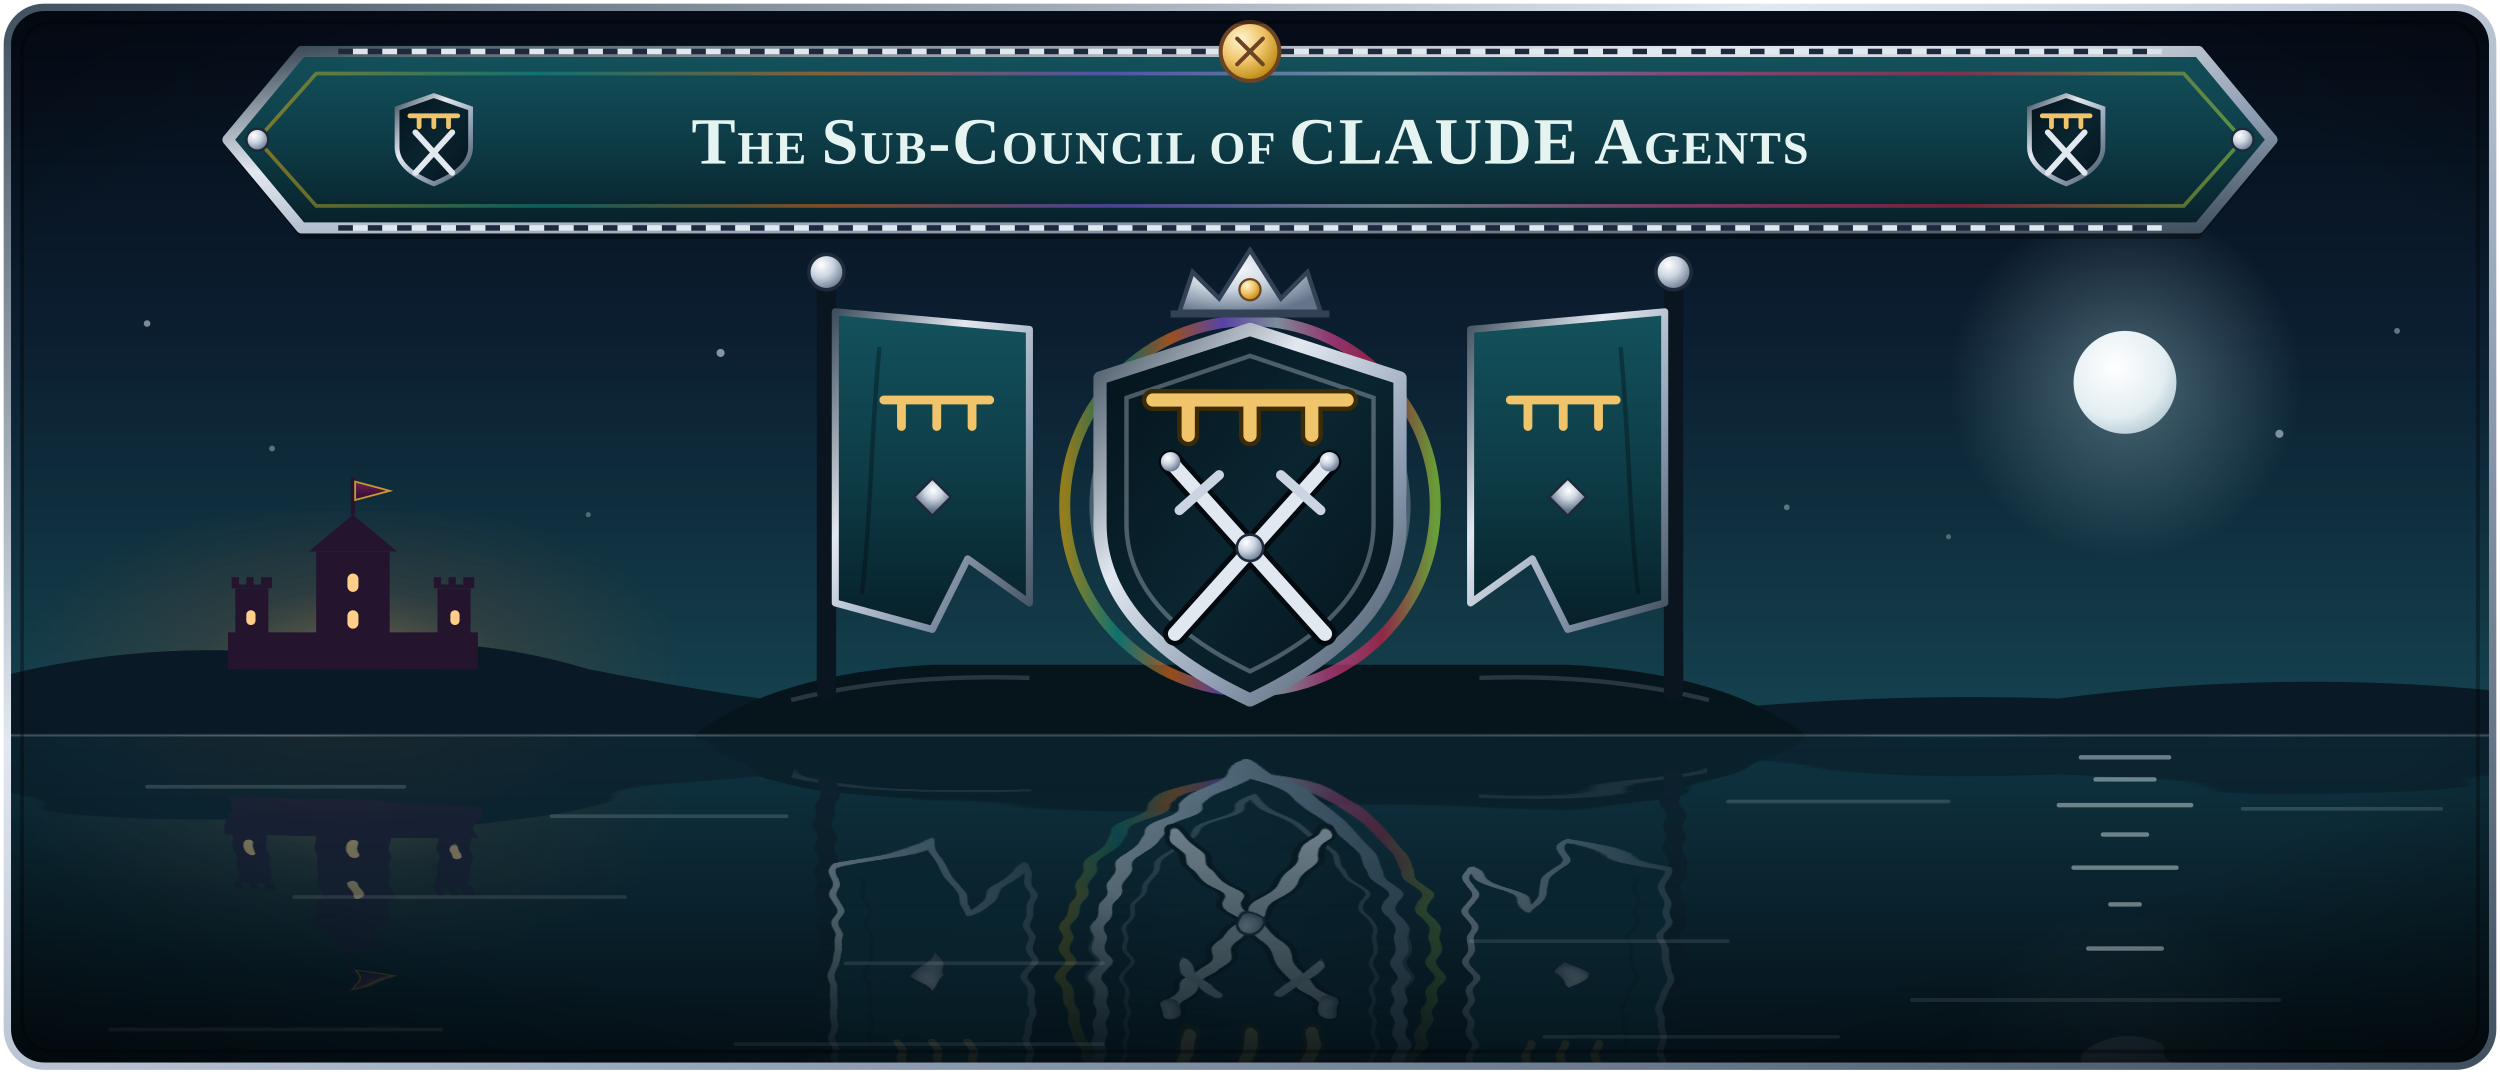
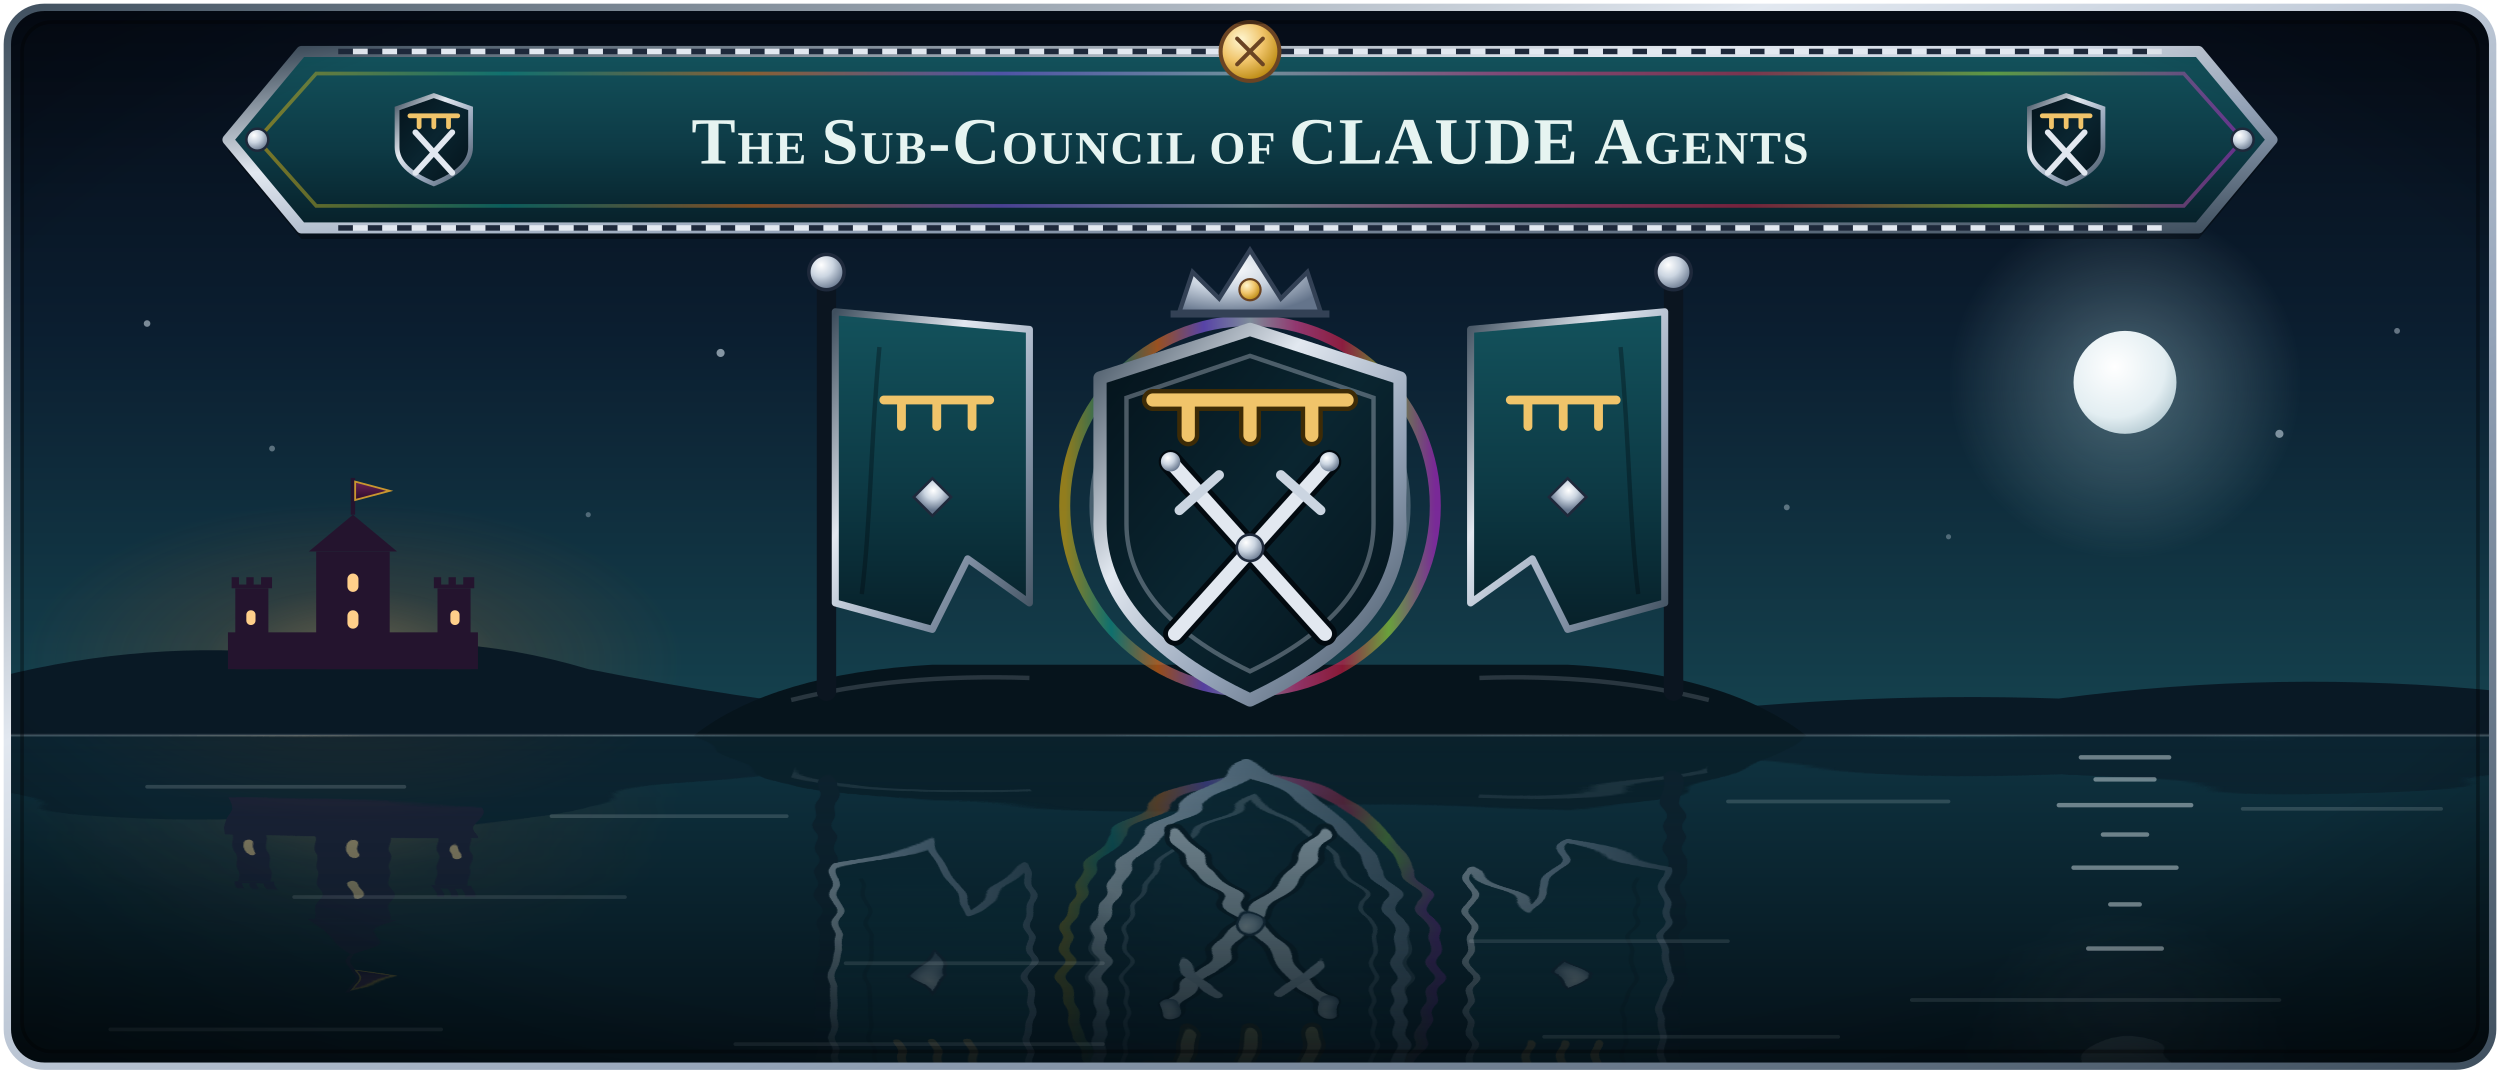
<svg xmlns="http://www.w3.org/2000/svg" width="680" height="292" viewBox="0 0 680 292" role="img" aria-label="Seal and banner of The Sub-Council of CLAUDE Agents">
  <defs>
    <linearGradient id="bnSky" x1="0" y1="0" x2="0" y2="1">
      <stop offset="0%" stop-color="#050b16" />
      <stop offset="45%" stop-color="#0b1e30" />
      <stop offset="100%" stop-color="#15434f" />
    </linearGradient>
    <linearGradient id="bnWater" x1="0" y1="0" x2="0" y2="1">
      <stop offset="0%" stop-color="#0f3442" />
      <stop offset="100%" stop-color="#040f16" />
    </linearGradient>
    <radialGradient id="bnMoonGlow" cx="0.5" cy="0.5" r="0.5">
      <stop offset="0%" stop-color="#bfe6ee" stop-opacity="0.35" />
      <stop offset="100%" stop-color="#bfe6ee" stop-opacity="0" />
    </radialGradient>
    <radialGradient id="bnMoon" cx="40%" cy="35%" r="70%">
      <stop offset="0%" stop-color="#ffffff" />
      <stop offset="70%" stop-color="#e3eef2" />
      <stop offset="100%" stop-color="#b6cbd3" />
    </radialGradient>
    <radialGradient id="bnLiegeGlow" cx="0.5" cy="0.5" r="0.5">
      <stop offset="0%" stop-color="#ffb968" stop-opacity="0.4" />
      <stop offset="45%" stop-color="#d0641f" stop-opacity="0.14" />
      <stop offset="100%" stop-color="#d0641f" stop-opacity="0" />
    </radialGradient>
    <linearGradient id="bnSilver" x1="0%" y1="0%" x2="100%" y2="100%">
      <stop offset="0%" stop-color="#3f4f5e" />
      <stop offset="35%" stop-color="#e2e8f0" />
      <stop offset="65%" stop-color="#94a3b8" />
      <stop offset="100%" stop-color="#3f4f5e" />
    </linearGradient>
    <linearGradient id="bnRod" x1="0%" y1="0%" x2="0%" y2="100%">
      <stop offset="0%" stop-color="#f8fafc" />
      <stop offset="50%" stop-color="#94a3b8" />
      <stop offset="100%" stop-color="#334155" />
    </linearGradient>
    <linearGradient id="bnTide" x1="0" y1="0" x2="0" y2="1">
      <stop offset="0%" stop-color="#13525c" />
      <stop offset="55%" stop-color="#0d3a45" />
      <stop offset="100%" stop-color="#072029" />
    </linearGradient>
    <linearGradient id="bnCap" x1="0%" y1="0%" x2="100%" y2="100%">
      <stop offset="0%" stop-color="#04121a" />
      <stop offset="50%" stop-color="#0a2530" />
      <stop offset="100%" stop-color="#04121a" />
    </linearGradient>
    <linearGradient id="bnMembers" x1="0%" y1="0%" x2="100%" y2="0%">
      <stop offset="0%" stop-color="#eab308" />
-       <stop offset="14.29%" stop-color="#0d9488" />
-       <stop offset="28.57%" stop-color="#f97316" />
-       <stop offset="42.86%" stop-color="#8b5cf6" />
-       <stop offset="57.14%" stop-color="#cbd5e1" />
-       <stop offset="71.43%" stop-color="#ec4899" />
-       <stop offset="85.71%" stop-color="#e11d48" />
-       <stop offset="100%" stop-color="#a3e635" />
+       <stop offset="12.5%" stop-color="#0d9488" />
+       <stop offset="25%" stop-color="#f97316" />
+       <stop offset="37.5%" stop-color="#8b5cf6" />
+       <stop offset="50%" stop-color="#cbd5e1" />
+       <stop offset="62.5%" stop-color="#ec4899" />
+       <stop offset="75%" stop-color="#e11d48" />
+       <stop offset="87.5%" stop-color="#a3e635" />
+       <stop offset="100%" stop-color="#c026d3" />
    </linearGradient>
    <radialGradient id="bnGem" cx="35%" cy="30%" r="75%">
      <stop offset="0%" stop-color="#ffffff" />
      <stop offset="45%" stop-color="#cbd5e1" />
      <stop offset="100%" stop-color="#64748b" />
    </radialGradient>
    <radialGradient id="bnGold" cx="35%" cy="30%" r="75%">
      <stop offset="0%" stop-color="#fff6d0" />
      <stop offset="50%" stop-color="#f0c46a" />
      <stop offset="100%" stop-color="#b8860b" />
    </radialGradient>
    <linearGradient id="bnPlum" x1="0" y1="0" x2="0" y2="1">
      <stop offset="0%" stop-color="#6b2455" />
      <stop offset="100%" stop-color="#2b0b2d" />
    </linearGradient>
    <linearGradient id="bnFadeGrad" x1="0" y1="200" x2="0" y2="292" gradientUnits="userSpaceOnUse">
      <stop offset="0%" stop-color="#ffffff" stop-opacity="0.6" />
      <stop offset="100%" stop-color="#ffffff" stop-opacity="0.05" />
    </linearGradient>
    <mask id="bnFade" maskUnits="userSpaceOnUse" x="0" y="200" width="680" height="92">
      <rect x="0" y="200" width="680" height="92" fill="url(#bnFadeGrad)" />
    </mask>
    <filter id="bnRipple" filterUnits="userSpaceOnUse" x="0" y="196" width="680" height="96">
      <feTurbulence type="fractalNoise" baseFrequency="0.01 0.22" numOctaves="1" seed="11" result="noise" />
      <feDisplacementMap in="SourceGraphic" in2="noise" scale="7" xChannelSelector="R" yChannelSelector="G" />
    </filter>
    <radialGradient id="bnVignette" cx="50%" cy="45%" r="75%">
      <stop offset="0%" stop-color="#000000" stop-opacity="0" />
      <stop offset="70%" stop-color="#000000" stop-opacity="0" />
      <stop offset="100%" stop-color="#000000" stop-opacity="0.5" />
    </radialGradient>
    <clipPath id="bnClip">
      <rect x="2" y="2" width="676" height="288" rx="10" />
    </clipPath>
  </defs>
  <g clip-path="url(#bnClip)">
    <rect width="680" height="200" fill="url(#bnSky)" />
    <rect y="200" width="680" height="92" fill="url(#bnWater)" />
    <g fill="#eaf6ff">
      <circle cx="40" cy="88" r="0.9" opacity="0.5" />
      <circle cx="74" cy="122" r="0.8" opacity="0.35" />
      <circle cx="196" cy="96" r="1.1" opacity="0.55" />
      <circle cx="232" cy="134" r="0.8" opacity="0.35" />
      <circle cx="452" cy="100" r="1" opacity="0.5" />
      <circle cx="486" cy="138" r="0.8" opacity="0.35" />
      <circle cx="620" cy="118" r="1.1" opacity="0.5" />
      <circle cx="652" cy="90" r="0.8" opacity="0.4" />
      <circle cx="160" cy="140" r="0.7" opacity="0.3" />
      <circle cx="530" cy="146" r="0.7" opacity="0.3" />
    </g>
    <g id="bnWorld">
      <circle cx="578" cy="104" r="48" fill="url(#bnMoonGlow)" />
      <circle cx="578" cy="104" r="14" fill="url(#bnMoon)" />
      <g transform="translate(0,24)">
        <ellipse cx="96" cy="156" rx="90" ry="44" fill="url(#bnLiegeGlow)" />
        <path d="M 0 176 L 0 160 Q 40 150 80 154 Q 120 146 160 158 Q 200 166 240 170 L 440 172 Q 500 164 560 166 Q 620 158 680 164 L 680 176 Z" fill="#091925" />
        <g fill="#24142e">
          <rect x="62" y="148" width="68" height="10" />
          <rect x="64" y="136" width="9" height="22" />
          <rect x="119" y="136" width="9" height="22" />
          <rect x="86" y="126" width="20" height="32" />
          <path d="M 84 126 L 96 116 L 108 126 Z" />
          <path d="M 63 136 L 63 133 L 65 133 L 65 135 L 67 135 L 67 133 L 69 133 L 69 135 L 71 135 L 71 133 L 74 133 L 74 136 Z" />
          <path d="M 118 136 L 118 133 L 120 133 L 120 135 L 122 135 L 122 133 L 124 133 L 124 135 L 126 135 L 126 133 L 129 133 L 129 136 Z" />
          <rect x="95.4" y="106" width="1.2" height="10" />
        </g>
        <path d="M 96.6 107 L 106 109.5 L 96.6 112 Z" fill="url(#bnPlum)" stroke="#c9962f" stroke-width="0.5" />
        <g fill="#ffcf8a">
          <rect x="94.5" y="132" width="3" height="5" rx="1.5" />
          <rect x="94.5" y="142" width="3" height="5" rx="1.5" />
          <rect x="67" y="142" width="2.5" height="4" rx="1.2" />
          <rect x="122.5" y="142" width="2.5" height="4" rx="1.2" />
        </g>
      </g>
      <g transform="translate(340,200) scale(1.2) translate(-340,-176)">
        <path d="M 214 176 Q 232 162 268 160 L 412 160 Q 448 162 466 176 Z" fill="#06141c" />
        <path d="M 236 168 Q 260 162 290 163 M 392 163 Q 420 162 444 168" fill="none" stroke="#cbd5e1" stroke-opacity="0.18" stroke-width="1" />
        <g stroke="#0b1520" stroke-width="4.4" stroke-linecap="round">
          <line x1="244" y1="166" x2="244" y2="74" />
          <line x1="436" y1="166" x2="436" y2="74" />
        </g>
        <g stroke="url(#bnRod)" stroke-width="2.8" stroke-linecap="round">
          <line x1="244" y1="166" x2="244" y2="74" />
          <line x1="436" y1="166" x2="436" y2="74" />
        </g>
        <circle cx="244" cy="71" r="4" fill="url(#bnGem)" stroke="#1e293b" stroke-width="0.8" />
        <circle cx="436" cy="71" r="4" fill="url(#bnGem)" stroke="#1e293b" stroke-width="0.8" />
        <g stroke="url(#bnSilver)" stroke-width="1.6" stroke-linejoin="round">
          <path d="M 246 80 L 290 84 L 290 146 L 276 136 L 268 152 L 246 146 Z" fill="url(#bnTide)" />
          <path d="M 434 80 L 390 84 L 390 146 L 404 136 L 412 152 L 434 146 Z" fill="url(#bnTide)" />
        </g>
        <path d="M 256 88 C 254 110 254 128 252 144 M 424 88 C 426 110 426 128 428 144" fill="none" stroke="#020a10" stroke-opacity="0.35" stroke-width="1" />
        <g stroke="#f0c46a" stroke-width="2" stroke-linecap="round">
          <path d="M 257 100 L 281 100 M 261 100 L 261 106 M 269 100 L 269 106 M 277 100 L 277 106" />
          <path d="M 399 100 L 423 100 M 403 100 L 403 106 M 411 100 L 411 106 M 419 100 L 419 106" />
        </g>
        <rect width="6" height="6" fill="url(#bnGem)" stroke="#1e293b" stroke-width="0.6" transform="translate(268,122) rotate(45) translate(-3,-3)" />
        <rect width="6" height="6" fill="url(#bnGem)" stroke="#1e293b" stroke-width="0.6" transform="translate(412,122) rotate(45) translate(-3,-3)" />
        <circle cx="340" cy="124" r="42" fill="none" stroke="url(#bnMembers)" stroke-width="2.5" opacity="0.6" />
        <circle cx="340" cy="124" r="36" fill="none" stroke="#cbd5e1" stroke-width="0.8" opacity="0.3" />
        <path d="M 324 80 L 327 71 L 333 77 L 340 66 L 347 77 L 353 71 L 356 80 Z" fill="url(#bnGem)" stroke="#334155" stroke-width="1" />
        <line x1="322" y1="80.5" x2="358" y2="80.5" stroke="#334155" stroke-width="1.6" />
        <circle cx="340" cy="75" r="2.4" fill="url(#bnGold)" stroke="#6b4423" stroke-width="0.5" />
        <path d="M 340 84 L 374 95 L 374 128 Q 374 152 340 168 Q 306 152 306 128 L 306 95 Z" fill="url(#bnCap)" stroke="url(#bnSilver)" stroke-width="3" stroke-linejoin="round" />
        <path d="M 340 90 L 368 99.5 L 368 128 Q 368 148 340 161.5 Q 312 148 312 128 L 312 99.5 Z" fill="none" stroke="#cbd5e1" stroke-opacity="0.35" stroke-width="1" />
        <g stroke-linecap="round">
          <path d="M 322 114 L 357 153 M 358 114 L 323 153" stroke="#020a10" stroke-width="5.4" />
          <path d="M 322 114 L 357 153 M 358 114 L 323 153" stroke="#e2e8f0" stroke-width="3.2" />
          <path d="M 324 125 L 333 117 M 356 125 L 347 117" stroke="#cbd5e1" stroke-width="2.2" />
        </g>
        <circle cx="322" cy="114" r="2.2" fill="url(#bnGem)" />
        <circle cx="358" cy="114" r="2.2" fill="url(#bnGem)" />
        <circle cx="340" cy="133.5" r="3" fill="url(#bnGem)" stroke="#1e293b" stroke-width="0.6" />
        <g stroke="#3d2b06" stroke-width="5" stroke-linecap="round">
          <path d="M 318 100 L 362 100 M 326 100 L 326 108 M 340 100 L 340 108 M 354 100 L 354 108" />
        </g>
        <g stroke="#f0c46a" stroke-width="3" stroke-linecap="round">
          <path d="M 318 100 L 362 100 M 326 100 L 326 108 M 340 100 L 340 108 M 354 100 L 354 108" />
        </g>
      </g>
    </g>
    <g mask="url(#bnFade)">
      <g filter="url(#bnRipple)">
        <use href="#bnWorld" transform="matrix(1 0 0 -1 0 400)" />
      </g>
    </g>
    <g stroke="#e3eef2" stroke-linecap="round">
      <path d="M 566 206 L 590 206 M 570 212 L 586 212 M 560 219 L 596 219 M 572 227 L 584 227 M 564 236 L 592 236 M 574 246 L 582 246 M 568 258 L 588 258" stroke-opacity="0.45" stroke-width="1.2" />
      <path d="M 40 214 L 110 214 M 150 222 L 214 222 M 470 218 L 530 218 M 610 220 L 664 220" stroke-opacity="0.16" stroke-width="1" />
      <path d="M 80 244 L 170 244 M 230 262 L 300 262 M 400 256 L 470 256 M 520 272 L 620 272" stroke-opacity="0.11" stroke-width="1" />
      <path d="M 30 280 L 120 280 M 200 284 L 300 284 M 420 282 L 500 282" stroke-opacity="0.08" stroke-width="1" />
    </g>
    <line x1="0" y1="200" x2="680" y2="200" stroke="#cbd5e1" stroke-opacity="0.18" stroke-width="0.8" />
    <g>
      <path d="M 82 14 L 598 14 L 618 38 L 598 62 L 82 62 L 62 38 Z" fill="#000000" opacity="0.35" transform="translate(0,3)" />
      <path d="M 82 14 L 598 14 L 618 38 L 598 62 L 82 62 L 62 38 Z" fill="url(#bnTide)" stroke="url(#bnSilver)" stroke-width="3" stroke-linejoin="round" />
      <path d="M 86 20 L 594 20 L 610 38 L 594 56 L 86 56 L 70 38 Z" fill="none" stroke="url(#bnMembers)" stroke-width="1" opacity="0.5" />
      <line x1="92" y1="14" x2="588" y2="14" stroke="#1e293b" stroke-width="1.5" stroke-dasharray="4 4" />
      <line x1="92" y1="14" x2="588" y2="14" stroke="#e2e8f0" stroke-width="1.5" stroke-dasharray="4 4" stroke-dashoffset="4" />
      <line x1="92" y1="62" x2="588" y2="62" stroke="#1e293b" stroke-width="1.5" stroke-dasharray="4 4" />
      <line x1="92" y1="62" x2="588" y2="62" stroke="#e2e8f0" stroke-width="1.5" stroke-dasharray="4 4" stroke-dashoffset="4" />
      <circle cx="70" cy="38" r="3" fill="url(#bnGem)" stroke="#1e293b" stroke-width="0.7" />
      <circle cx="610" cy="38" r="3" fill="url(#bnGem)" stroke="#1e293b" stroke-width="0.7" />
      <g>
        <path d="M 118 26 L 128 29.5 L 128 40 Q 128 46 118 50 Q 108 46 108 40 L 108 29.5 Z" fill="url(#bnCap)" stroke="url(#bnSilver)" stroke-width="1.3" />
        <path d="M 113 36 L 123 47 M 123 36 L 113 47" stroke="#e2e8f0" stroke-width="1.6" stroke-linecap="round" />
        <path d="M 111.5 31.5 L 124.5 31.5 M 114 31.5 L 114 34.5 M 118 31.5 L 118 34.5 M 122 31.5 L 122 34.5" stroke="#f0c46a" stroke-width="1.3" stroke-linecap="round" />
        <path d="M 562 26 L 572 29.5 L 572 40 Q 572 46 562 50 Q 552 46 552 40 L 552 29.5 Z" fill="url(#bnCap)" stroke="url(#bnSilver)" stroke-width="1.3" />
        <path d="M 557 36 L 567 47 M 567 36 L 557 47" stroke="#e2e8f0" stroke-width="1.6" stroke-linecap="round" />
        <path d="M 555.5 31.5 L 568.5 31.5 M 558 31.5 L 558 34.5 M 562 31.5 L 562 34.5 M 566 31.5 L 566 34.5" stroke="#f0c46a" stroke-width="1.3" stroke-linecap="round" />
      </g>
      <circle cx="340" cy="14" r="8" fill="url(#bnGold)" stroke="#6b4423" stroke-width="1.1" />
      <path d="M 336.5 10.5 L 343.5 17.5 M 343.5 10.5 L 336.5 17.5" stroke="#6b4423" stroke-width="1.1" stroke-linecap="round" />
      <text x="340" y="44.5" text-anchor="middle" fill="#e6f4f1" font-family="Cinzel, Georgia, 'Times New Roman', serif" font-size="18" font-weight="700" letter-spacing="0.5" style="font-variant: small-caps">The Sub-Council of CLAUDE Agents</text>
    </g>
    <rect width="680" height="292" fill="url(#bnVignette)" />
  </g>
  <rect x="2" y="2" width="676" height="288" rx="10" fill="none" stroke="url(#bnSilver)" stroke-width="2" />
  <rect x="6" y="6" width="668" height="280" rx="8" fill="none" stroke="#000000" stroke-opacity="0.35" stroke-width="1" />
</svg>
